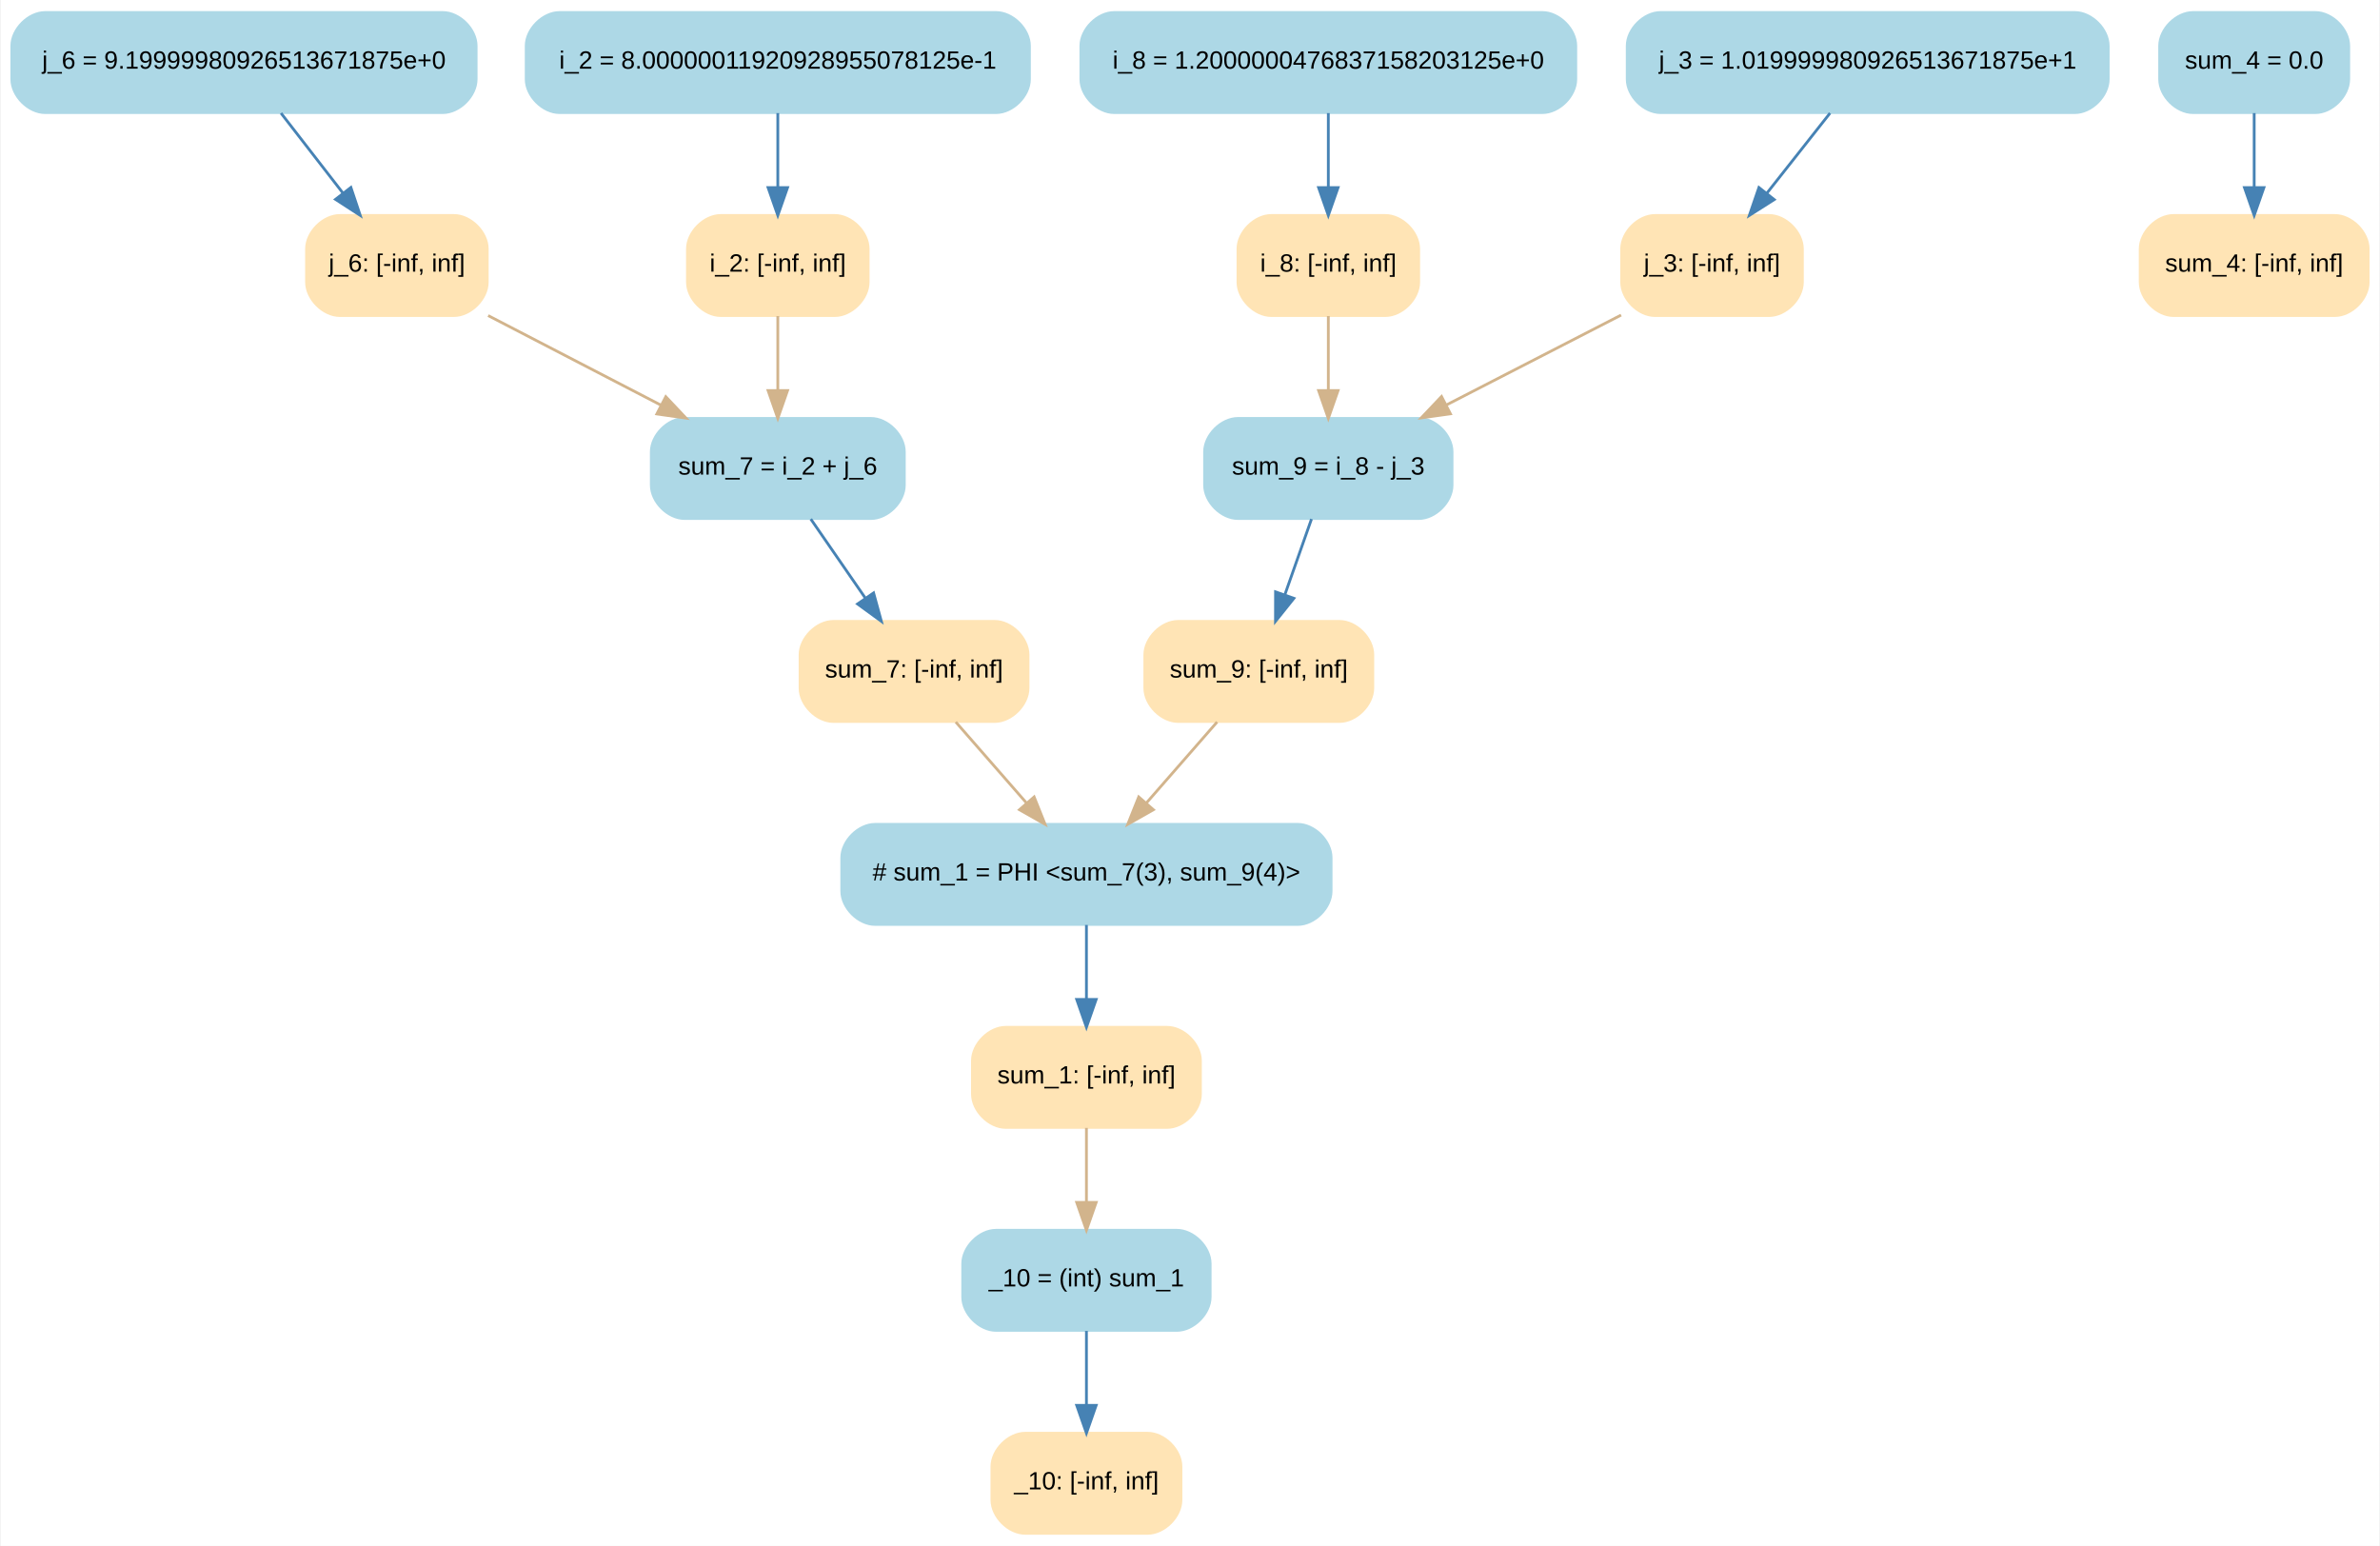
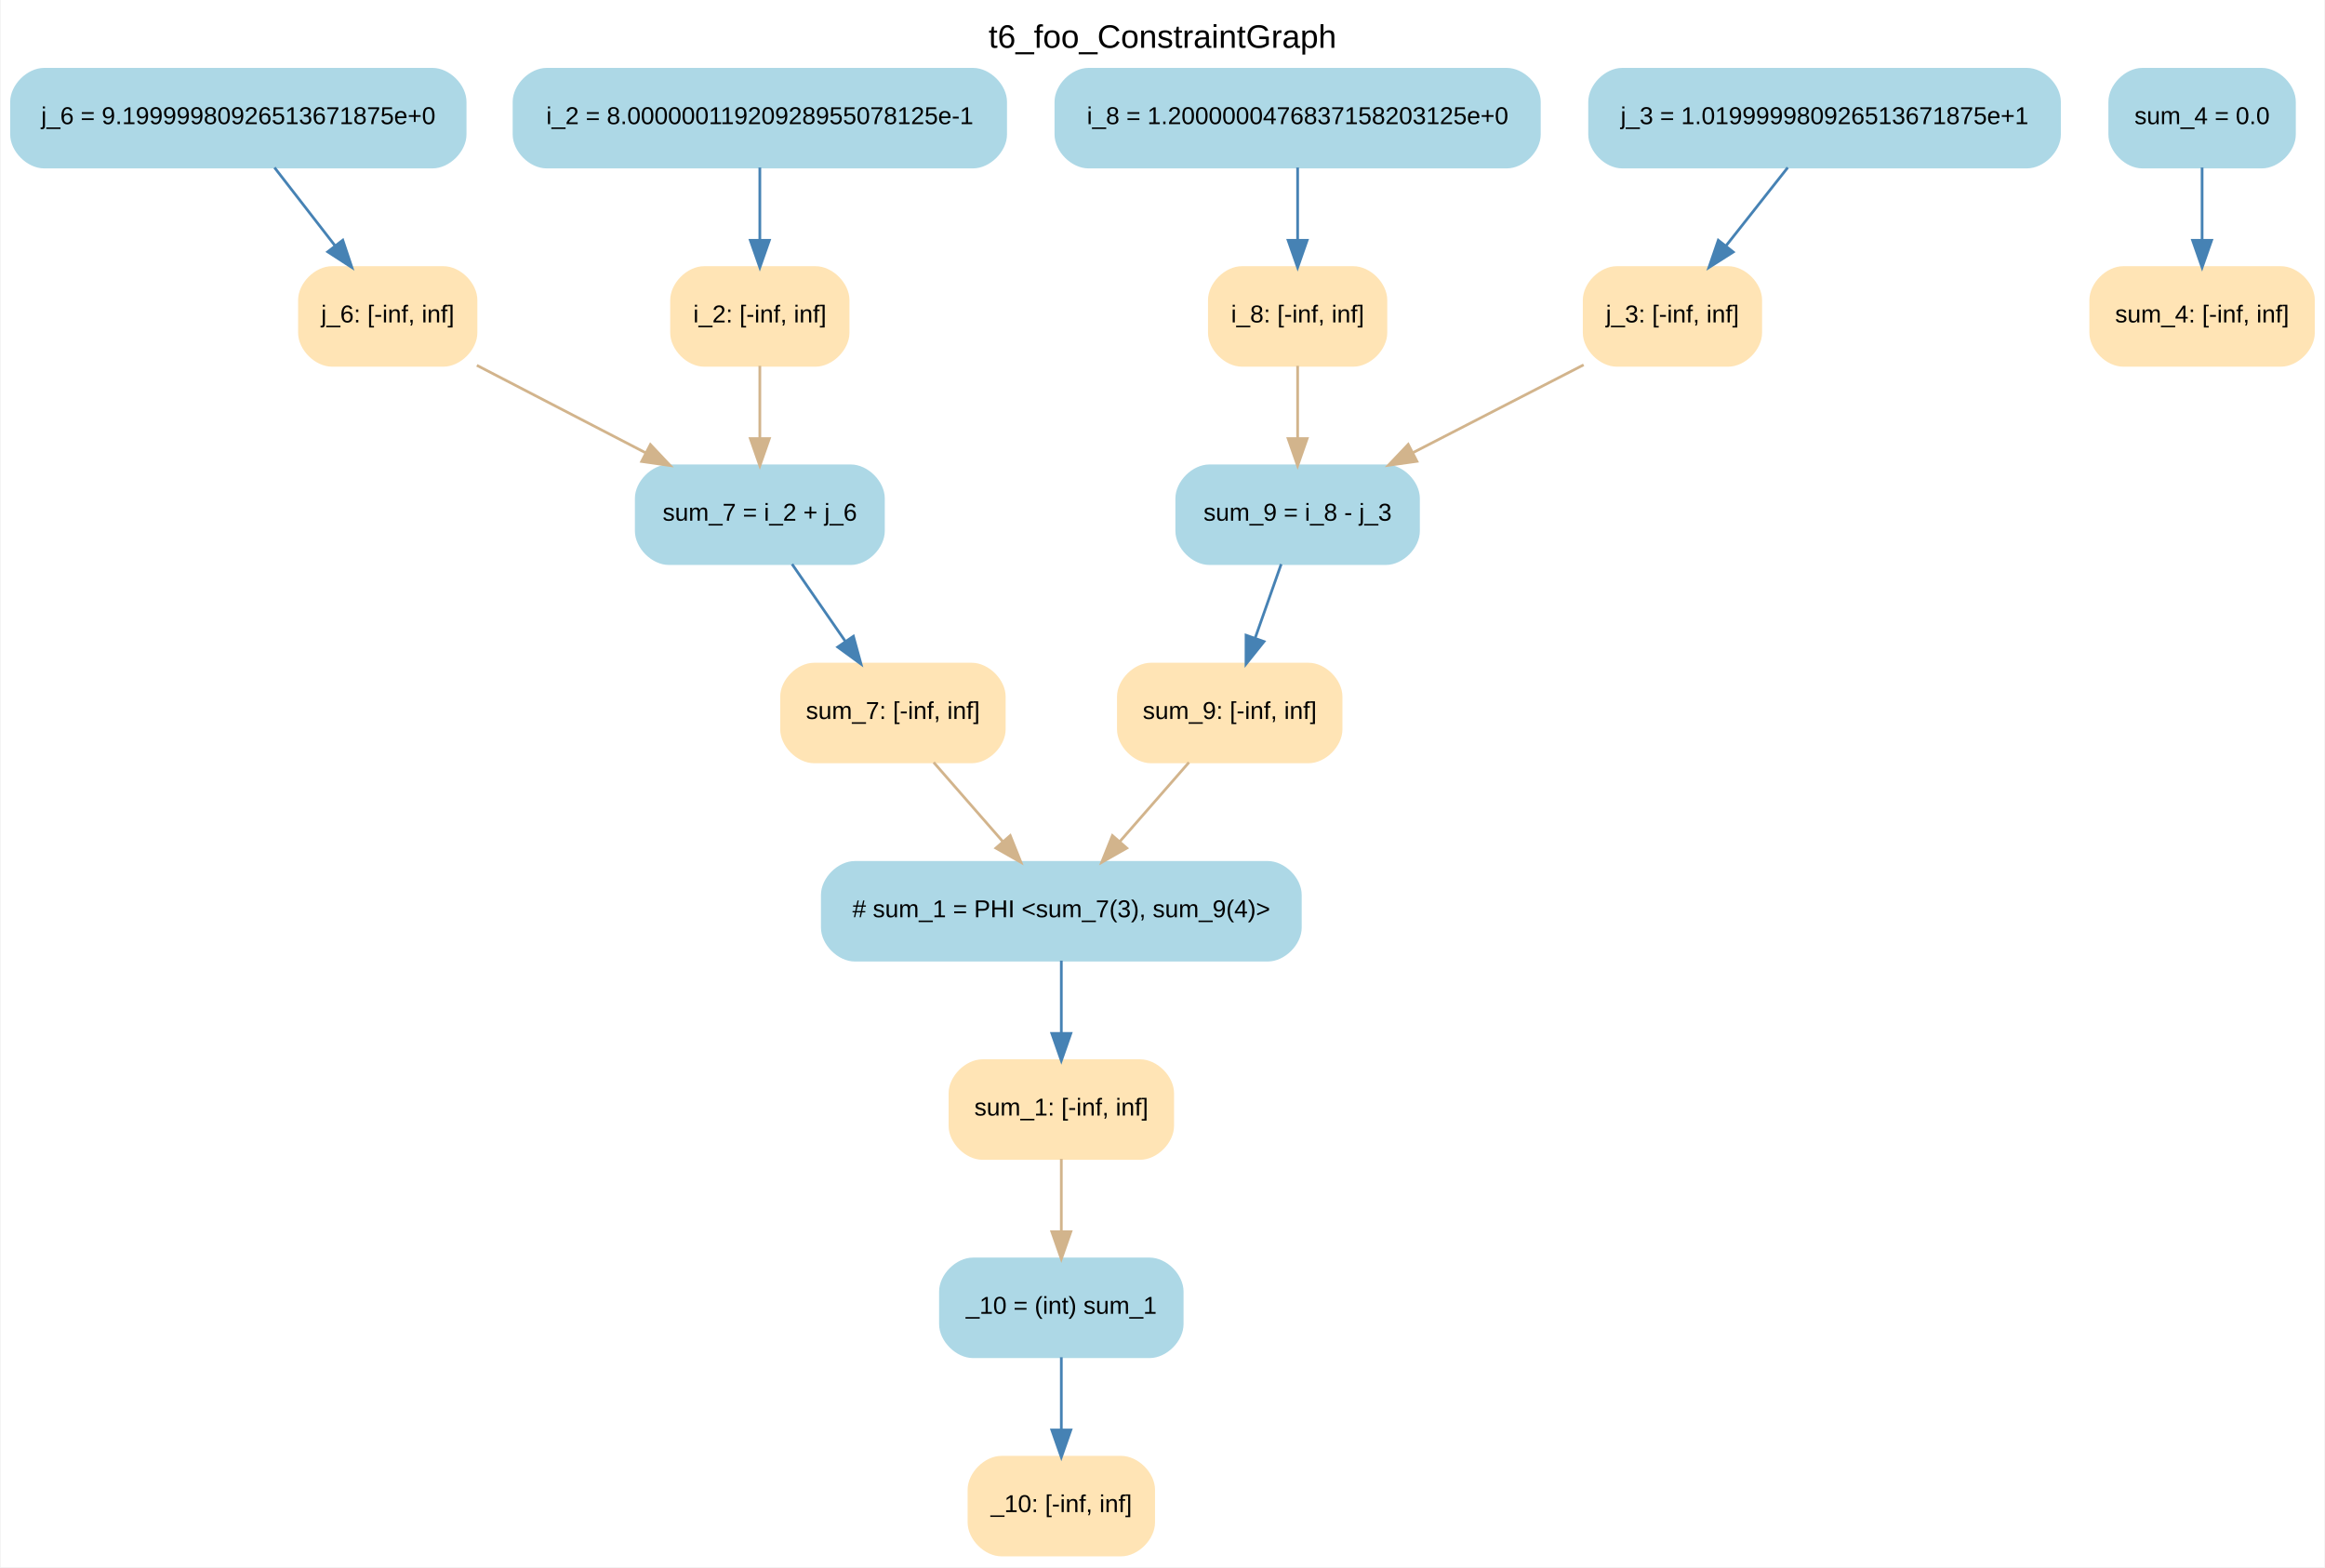
- <svg xmlns="http://www.w3.org/2000/svg" width="856pt" height="556pt" viewBox="0.00 0.00 855.50 556.00">
-   <g id="graph0" class="graph" transform="scale(1 1) rotate(0) translate(4 552)">
-     <polygon fill="white" stroke="none" points="-4,4 -4,-552 851.5,-552 851.5,4 -4,4" />
+ <svg xmlns="http://www.w3.org/2000/svg" width="856pt" height="577pt" viewBox="0.00 0.00 855.50 577.00">
+   <g id="graph0" class="graph" transform="scale(1 1) rotate(0) translate(4 573)">
+     <polygon fill="white" stroke="none" points="-4,4 -4,-573 851.5,-573 851.5,4 -4,4" />
+     <text text-anchor="middle" x="423.75" y="-555.4" font-family="Arial" font-size="12.00">t6_foo_ConstraintGraph</text>
    <g id="node1" class="node">
      <path fill="lightblue" stroke="lightblue" d="M441,-365.5C441,-365.5 506,-365.5 506,-365.5 512,-365.5 518,-371.5 518,-377.5 518,-377.5 518,-389.5 518,-389.5 518,-395.5 512,-401.5 506,-401.5 506,-401.5 441,-401.5 441,-401.5 435,-401.5 429,-395.5 429,-389.5 429,-389.5 429,-377.5 429,-377.5 429,-371.5 435,-365.5 441,-365.5" />
      <text text-anchor="middle" x="473.5" y="-381.3" font-family="Arial" font-size="9.00">sum_9 = i_8 - j_3</text>
    </g>
    <g id="node2" class="node">
      <path fill="moccasin" stroke="moccasin" d="M419.5,-292.5C419.5,-292.5 477.5,-292.5 477.5,-292.5 483.5,-292.5 489.5,-298.5 489.5,-304.5 489.5,-304.5 489.5,-316.5 489.5,-316.5 489.5,-322.5 483.5,-328.5 477.5,-328.5 477.5,-328.5 419.5,-328.5 419.5,-328.5 413.5,-328.5 407.5,-322.5 407.5,-316.5 407.5,-316.5 407.5,-304.5 407.5,-304.5 407.5,-298.5 413.5,-292.5 419.5,-292.5" />
      <text text-anchor="middle" x="448.5" y="-308.3" font-family="Arial" font-size="9.00">sum_9: [-inf, inf]</text>
    </g>
    <g id="edge1" class="edge">
      <path fill="none" stroke="steelblue" d="M467.448,-365.313C464.562,-357.115 461.043,-347.123 457.826,-337.985" />
      <polygon fill="steelblue" stroke="steelblue" points="461.119,-336.799 454.496,-328.529 454.516,-339.124 461.119,-336.799" />
    </g>
    <g id="node9" class="node">
      <path fill="lightblue" stroke="lightblue" d="M310.5,-219.5C310.5,-219.5 462.5,-219.5 462.5,-219.5 468.5,-219.5 474.5,-225.5 474.5,-231.5 474.5,-231.5 474.5,-243.5 474.5,-243.5 474.5,-249.5 468.5,-255.5 462.5,-255.5 462.5,-255.5 310.5,-255.5 310.5,-255.5 304.5,-255.5 298.5,-249.5 298.5,-243.5 298.5,-243.5 298.5,-231.5 298.5,-231.5 298.5,-225.5 304.5,-219.5 310.5,-219.5" />
      <text text-anchor="middle" x="386.5" y="-235.3" font-family="Arial" font-size="9.00"># sum_1 = PHI &lt;sum_7(3), sum_9(4)&gt;</text>
    </g>
    <g id="edge11" class="edge">
      <path fill="none" stroke="tan" d="M433.492,-292.313C425.876,-283.592 416.487,-272.84 408.109,-263.246" />
      <polygon fill="tan" stroke="tan" points="410.584,-260.759 401.37,-255.529 405.311,-265.363 410.584,-260.759" />
    </g>
    <g id="node3" class="node">
      <path fill="lightblue" stroke="lightblue" d="M354,-73.5C354,-73.5 419,-73.5 419,-73.5 425,-73.5 431,-79.5 431,-85.5 431,-85.5 431,-97.5 431,-97.5 431,-103.5 425,-109.5 419,-109.5 419,-109.5 354,-109.5 354,-109.5 348,-109.5 342,-103.5 342,-97.5 342,-97.5 342,-85.5 342,-85.5 342,-79.5 348,-73.5 354,-73.5" />
      <text text-anchor="middle" x="386.5" y="-89.3" font-family="Arial" font-size="9.00">_10 = (int) sum_1</text>
    </g>
    <g id="node4" class="node">
      <path fill="moccasin" stroke="moccasin" d="M364.5,-0.5C364.5,-0.5 408.5,-0.5 408.5,-0.5 414.5,-0.5 420.5,-6.5 420.5,-12.5 420.5,-12.5 420.5,-24.5 420.5,-24.5 420.5,-30.5 414.5,-36.5 408.5,-36.5 408.5,-36.5 364.5,-36.5 364.5,-36.5 358.5,-36.5 352.5,-30.5 352.5,-24.5 352.5,-24.5 352.5,-12.5 352.5,-12.5 352.5,-6.5 358.5,-0.5 364.5,-0.5" />
      <text text-anchor="middle" x="386.5" y="-16.3" font-family="Arial" font-size="9.00">_10: [-inf, inf]</text>
    </g>
    <g id="edge2" class="edge">
      <path fill="none" stroke="steelblue" d="M386.5,-73.313C386.5,-65.29 386.5,-55.547 386.5,-46.569" />
      <polygon fill="steelblue" stroke="steelblue" points="390,-46.529 386.5,-36.529 383,-46.529 390,-46.529" />
    </g>
    <g id="node5" class="node">
      <path fill="lightblue" stroke="lightblue" d="M784.5,-511.5C784.5,-511.5 828.5,-511.5 828.5,-511.5 834.5,-511.5 840.5,-517.5 840.5,-523.5 840.5,-523.5 840.5,-535.5 840.5,-535.5 840.5,-541.5 834.5,-547.5 828.5,-547.5 828.5,-547.5 784.5,-547.5 784.5,-547.5 778.5,-547.5 772.5,-541.5 772.5,-535.5 772.5,-535.5 772.5,-523.5 772.5,-523.5 772.5,-517.5 778.5,-511.5 784.5,-511.5" />
      <text text-anchor="middle" x="806.5" y="-527.3" font-family="Arial" font-size="9.00">sum_4 = 0.0</text>
    </g>
    <g id="node6" class="node">
      <path fill="moccasin" stroke="moccasin" d="M777.5,-438.5C777.5,-438.5 835.5,-438.5 835.5,-438.5 841.5,-438.5 847.5,-444.5 847.5,-450.5 847.5,-450.5 847.5,-462.5 847.5,-462.5 847.5,-468.5 841.5,-474.5 835.5,-474.5 835.5,-474.5 777.5,-474.5 777.5,-474.5 771.5,-474.5 765.5,-468.5 765.5,-462.5 765.5,-462.5 765.5,-450.5 765.5,-450.5 765.5,-444.5 771.5,-438.5 777.5,-438.5" />
      <text text-anchor="middle" x="806.5" y="-454.3" font-family="Arial" font-size="9.00">sum_4: [-inf, inf]</text>
    </g>
    <g id="edge3" class="edge">
      <path fill="none" stroke="steelblue" d="M806.5,-511.313C806.5,-503.289 806.5,-493.547 806.5,-484.569" />
      <polygon fill="steelblue" stroke="steelblue" points="810,-484.529 806.5,-474.529 803,-484.529 810,-484.529" />
    </g>
    <g id="node7" class="node">
      <path fill="lightblue" stroke="lightblue" d="M396.5,-511.5C396.5,-511.5 550.5,-511.5 550.5,-511.5 556.5,-511.5 562.5,-517.5 562.5,-523.5 562.5,-523.5 562.5,-535.5 562.5,-535.5 562.5,-541.5 556.5,-547.5 550.5,-547.5 550.5,-547.5 396.5,-547.5 396.5,-547.5 390.5,-547.5 384.5,-541.5 384.5,-535.5 384.5,-535.5 384.5,-523.5 384.5,-523.5 384.5,-517.5 390.5,-511.5 396.5,-511.5" />
      <text text-anchor="middle" x="473.5" y="-527.3" font-family="Arial" font-size="9.00">i_8 = 1.2000000476837158203125e+0</text>
    </g>
    <g id="node8" class="node">
      <path fill="moccasin" stroke="moccasin" d="M453,-438.5C453,-438.5 494,-438.5 494,-438.5 500,-438.5 506,-444.5 506,-450.5 506,-450.5 506,-462.5 506,-462.5 506,-468.5 500,-474.5 494,-474.5 494,-474.5 453,-474.5 453,-474.5 447,-474.5 441,-468.5 441,-462.5 441,-462.5 441,-450.5 441,-450.5 441,-444.5 447,-438.5 453,-438.5" />
      <text text-anchor="middle" x="473.5" y="-454.3" font-family="Arial" font-size="9.00">i_8: [-inf, inf]</text>
    </g>
    <g id="edge4" class="edge">
      <path fill="none" stroke="steelblue" d="M473.5,-511.313C473.5,-503.289 473.5,-493.547 473.5,-484.569" />
      <polygon fill="steelblue" stroke="steelblue" points="477,-484.529 473.5,-474.529 470,-484.529 477,-484.529" />
    </g>
    <g id="edge15" class="edge">
      <path fill="none" stroke="tan" d="M473.5,-438.313C473.5,-430.289 473.5,-420.547 473.5,-411.569" />
      <polygon fill="tan" stroke="tan" points="477,-411.529 473.5,-401.529 470,-411.529 477,-411.529" />
    </g>
    <g id="node10" class="node">
      <path fill="moccasin" stroke="moccasin" d="M357.5,-146.5C357.5,-146.5 415.5,-146.5 415.5,-146.5 421.5,-146.5 427.5,-152.5 427.5,-158.5 427.5,-158.5 427.5,-170.5 427.5,-170.5 427.5,-176.5 421.5,-182.5 415.5,-182.5 415.5,-182.5 357.5,-182.5 357.5,-182.5 351.5,-182.5 345.5,-176.5 345.5,-170.5 345.5,-170.5 345.5,-158.5 345.5,-158.5 345.5,-152.5 351.5,-146.5 357.5,-146.5" />
      <text text-anchor="middle" x="386.5" y="-162.3" font-family="Arial" font-size="9.00">sum_1: [-inf, inf]</text>
    </g>
    <g id="edge5" class="edge">
      <path fill="none" stroke="steelblue" d="M386.5,-219.313C386.5,-211.289 386.5,-201.547 386.5,-192.569" />
      <polygon fill="steelblue" stroke="steelblue" points="390,-192.529 386.5,-182.529 383,-192.529 390,-192.529" />
    </g>
    <g id="edge14" class="edge">
      <path fill="none" stroke="tan" d="M386.5,-146.313C386.5,-138.289 386.5,-128.547 386.5,-119.569" />
      <polygon fill="tan" stroke="tan" points="390,-119.529 386.5,-109.529 383,-119.529 390,-119.529" />
    </g>
    <g id="node11" class="node">
      <path fill="lightblue" stroke="lightblue" d="M593,-511.5C593,-511.5 742,-511.5 742,-511.5 748,-511.5 754,-517.5 754,-523.5 754,-523.5 754,-535.5 754,-535.5 754,-541.5 748,-547.5 742,-547.5 742,-547.5 593,-547.5 593,-547.5 587,-547.5 581,-541.5 581,-535.5 581,-535.5 581,-523.5 581,-523.5 581,-517.5 587,-511.5 593,-511.5" />
      <text text-anchor="middle" x="667.5" y="-527.3" font-family="Arial" font-size="9.00">j_3 = 1.019999980926513671875e+1</text>
    </g>
    <g id="node12" class="node">
      <path fill="moccasin" stroke="moccasin" d="M591,-438.5C591,-438.5 632,-438.5 632,-438.5 638,-438.5 644,-444.5 644,-450.5 644,-450.5 644,-462.5 644,-462.5 644,-468.5 638,-474.5 632,-474.5 632,-474.5 591,-474.5 591,-474.5 585,-474.5 579,-468.5 579,-462.5 579,-462.5 579,-450.5 579,-450.5 579,-444.5 585,-438.5 591,-438.5" />
      <text text-anchor="middle" x="611.5" y="-454.3" font-family="Arial" font-size="9.00">j_3: [-inf, inf]</text>
    </g>
    <g id="edge6" class="edge">
      <path fill="none" stroke="steelblue" d="M653.944,-511.313C647.134,-502.679 638.755,-492.055 631.245,-482.534" />
      <polygon fill="steelblue" stroke="steelblue" points="633.872,-480.213 624.931,-474.529 628.376,-484.548 633.872,-480.213" />
    </g>
    <g id="edge12" class="edge">
      <path fill="none" stroke="tan" d="M578.796,-438.674C559.996,-429.001 536.17,-416.743 515.939,-406.335" />
      <polygon fill="tan" stroke="tan" points="517.421,-403.161 506.928,-401.698 514.219,-409.386 517.421,-403.161" />
    </g>
    <g id="node13" class="node">
      <path fill="lightblue" stroke="lightblue" d="M242,-365.5C242,-365.5 309,-365.5 309,-365.5 315,-365.5 321,-371.5 321,-377.5 321,-377.5 321,-389.5 321,-389.5 321,-395.5 315,-401.5 309,-401.5 309,-401.5 242,-401.5 242,-401.5 236,-401.5 230,-395.5 230,-389.5 230,-389.5 230,-377.5 230,-377.5 230,-371.5 236,-365.5 242,-365.5" />
      <text text-anchor="middle" x="275.5" y="-381.3" font-family="Arial" font-size="9.00">sum_7 = i_2 + j_6</text>
    </g>
    <g id="node14" class="node">
      <path fill="moccasin" stroke="moccasin" d="M295.5,-292.5C295.5,-292.5 353.5,-292.5 353.5,-292.5 359.5,-292.5 365.5,-298.5 365.5,-304.5 365.5,-304.5 365.5,-316.5 365.5,-316.5 365.5,-322.5 359.5,-328.5 353.5,-328.5 353.5,-328.5 295.5,-328.5 295.5,-328.5 289.5,-328.5 283.5,-322.5 283.5,-316.5 283.5,-316.5 283.5,-304.5 283.5,-304.5 283.5,-298.5 289.5,-292.5 295.5,-292.5" />
      <text text-anchor="middle" x="324.5" y="-308.3" font-family="Arial" font-size="9.00">sum_7: [-inf, inf]</text>
    </g>
    <g id="edge7" class="edge">
      <path fill="none" stroke="steelblue" d="M287.362,-365.313C293.26,-356.766 300.504,-346.269 307.024,-336.823" />
      <polygon fill="steelblue" stroke="steelblue" points="309.948,-338.747 312.748,-328.529 304.187,-334.771 309.948,-338.747" />
    </g>
    <g id="edge16" class="edge">
      <path fill="none" stroke="tan" d="M339.508,-292.313C347.124,-283.592 356.513,-272.84 364.891,-263.246" />
      <polygon fill="tan" stroke="tan" points="367.689,-265.363 371.63,-255.529 362.416,-260.759 367.689,-265.363" />
    </g>
    <g id="node15" class="node">
      <path fill="lightblue" stroke="lightblue" d="M12,-511.5C12,-511.5 155,-511.5 155,-511.5 161,-511.5 167,-517.5 167,-523.5 167,-523.5 167,-535.5 167,-535.5 167,-541.5 161,-547.5 155,-547.5 155,-547.5 12,-547.5 12,-547.5 6,-547.5 0,-541.5 0,-535.5 0,-535.5 0,-523.5 0,-523.5 0,-517.5 6,-511.5 12,-511.5" />
      <text text-anchor="middle" x="83.5" y="-527.3" font-family="Arial" font-size="9.00">j_6 = 9.19999980926513671875e+0</text>
    </g>
    <g id="node16" class="node">
      <path fill="moccasin" stroke="moccasin" d="M118,-438.5C118,-438.5 159,-438.5 159,-438.5 165,-438.5 171,-444.5 171,-450.5 171,-450.5 171,-462.5 171,-462.5 171,-468.5 165,-474.5 159,-474.5 159,-474.5 118,-474.5 118,-474.5 112,-474.5 106,-468.5 106,-462.5 106,-462.5 106,-450.5 106,-450.5 106,-444.5 112,-438.5 118,-438.5" />
      <text text-anchor="middle" x="138.5" y="-454.3" font-family="Arial" font-size="9.00">j_6: [-inf, inf]</text>
    </g>
    <g id="edge8" class="edge">
      <path fill="none" stroke="steelblue" d="M96.814,-511.313C103.502,-502.679 111.732,-492.055 119.107,-482.534" />
      <polygon fill="steelblue" stroke="steelblue" points="121.952,-484.578 125.309,-474.529 116.418,-480.291 121.952,-484.578" />
    </g>
    <g id="edge13" class="edge">
      <path fill="none" stroke="tan" d="M171.315,-438.494C189.987,-428.817 213.567,-416.597 233.57,-406.23" />
      <polygon fill="tan" stroke="tan" points="235.21,-409.322 242.478,-401.614 231.989,-403.107 235.21,-409.322" />
    </g>
    <g id="node17" class="node">
      <path fill="lightblue" stroke="lightblue" d="M197,-511.5C197,-511.5 354,-511.5 354,-511.5 360,-511.5 366,-517.5 366,-523.5 366,-523.5 366,-535.5 366,-535.5 366,-541.5 360,-547.5 354,-547.5 354,-547.5 197,-547.5 197,-547.5 191,-547.5 185,-541.5 185,-535.5 185,-535.5 185,-523.5 185,-523.5 185,-517.5 191,-511.5 197,-511.5" />
      <text text-anchor="middle" x="275.5" y="-527.3" font-family="Arial" font-size="9.00">i_2 = 8.00000011920928955078125e-1</text>
    </g>
    <g id="node18" class="node">
      <path fill="moccasin" stroke="moccasin" d="M255,-438.5C255,-438.5 296,-438.5 296,-438.5 302,-438.5 308,-444.5 308,-450.5 308,-450.5 308,-462.5 308,-462.5 308,-468.5 302,-474.5 296,-474.5 296,-474.5 255,-474.5 255,-474.5 249,-474.5 243,-468.5 243,-462.5 243,-462.5 243,-450.5 243,-450.5 243,-444.5 249,-438.5 255,-438.5" />
      <text text-anchor="middle" x="275.5" y="-454.3" font-family="Arial" font-size="9.00">i_2: [-inf, inf]</text>
    </g>
    <g id="edge9" class="edge">
      <path fill="none" stroke="steelblue" d="M275.5,-511.313C275.5,-503.289 275.5,-493.547 275.5,-484.569" />
      <polygon fill="steelblue" stroke="steelblue" points="279,-484.529 275.5,-474.529 272,-484.529 279,-484.529" />
    </g>
    <g id="edge10" class="edge">
      <path fill="none" stroke="tan" d="M275.5,-438.313C275.5,-430.289 275.5,-420.547 275.5,-411.569" />
      <polygon fill="tan" stroke="tan" points="279,-411.529 275.5,-401.529 272,-411.529 279,-411.529" />
    </g>
  </g>
</svg>
